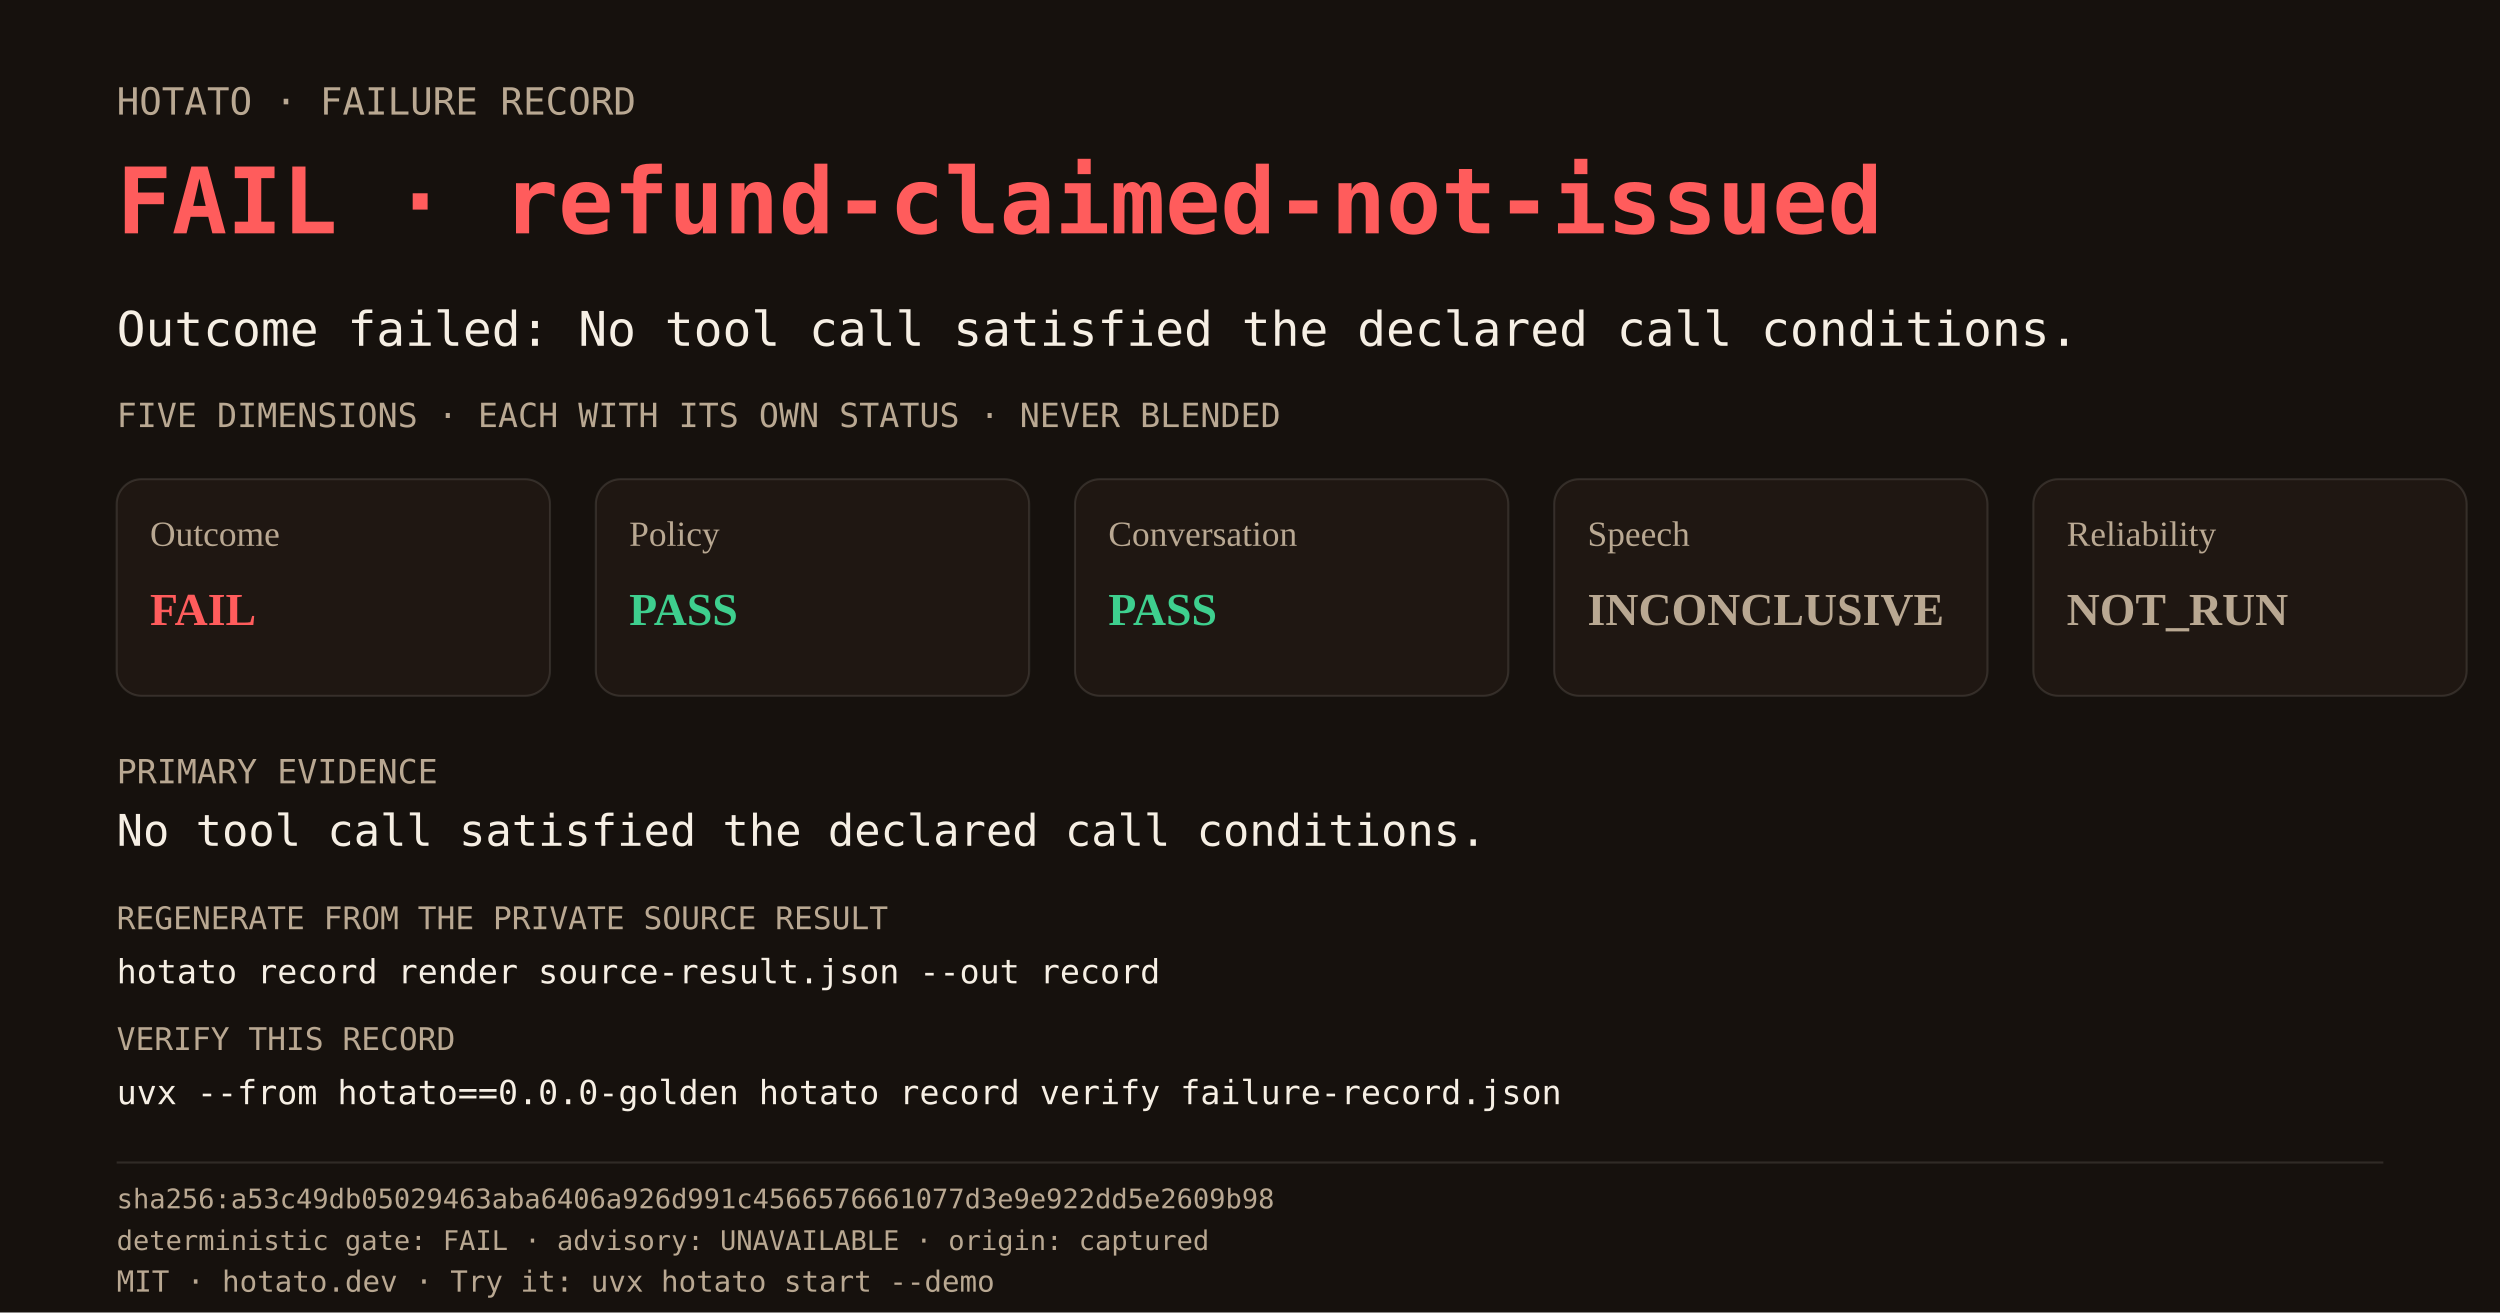
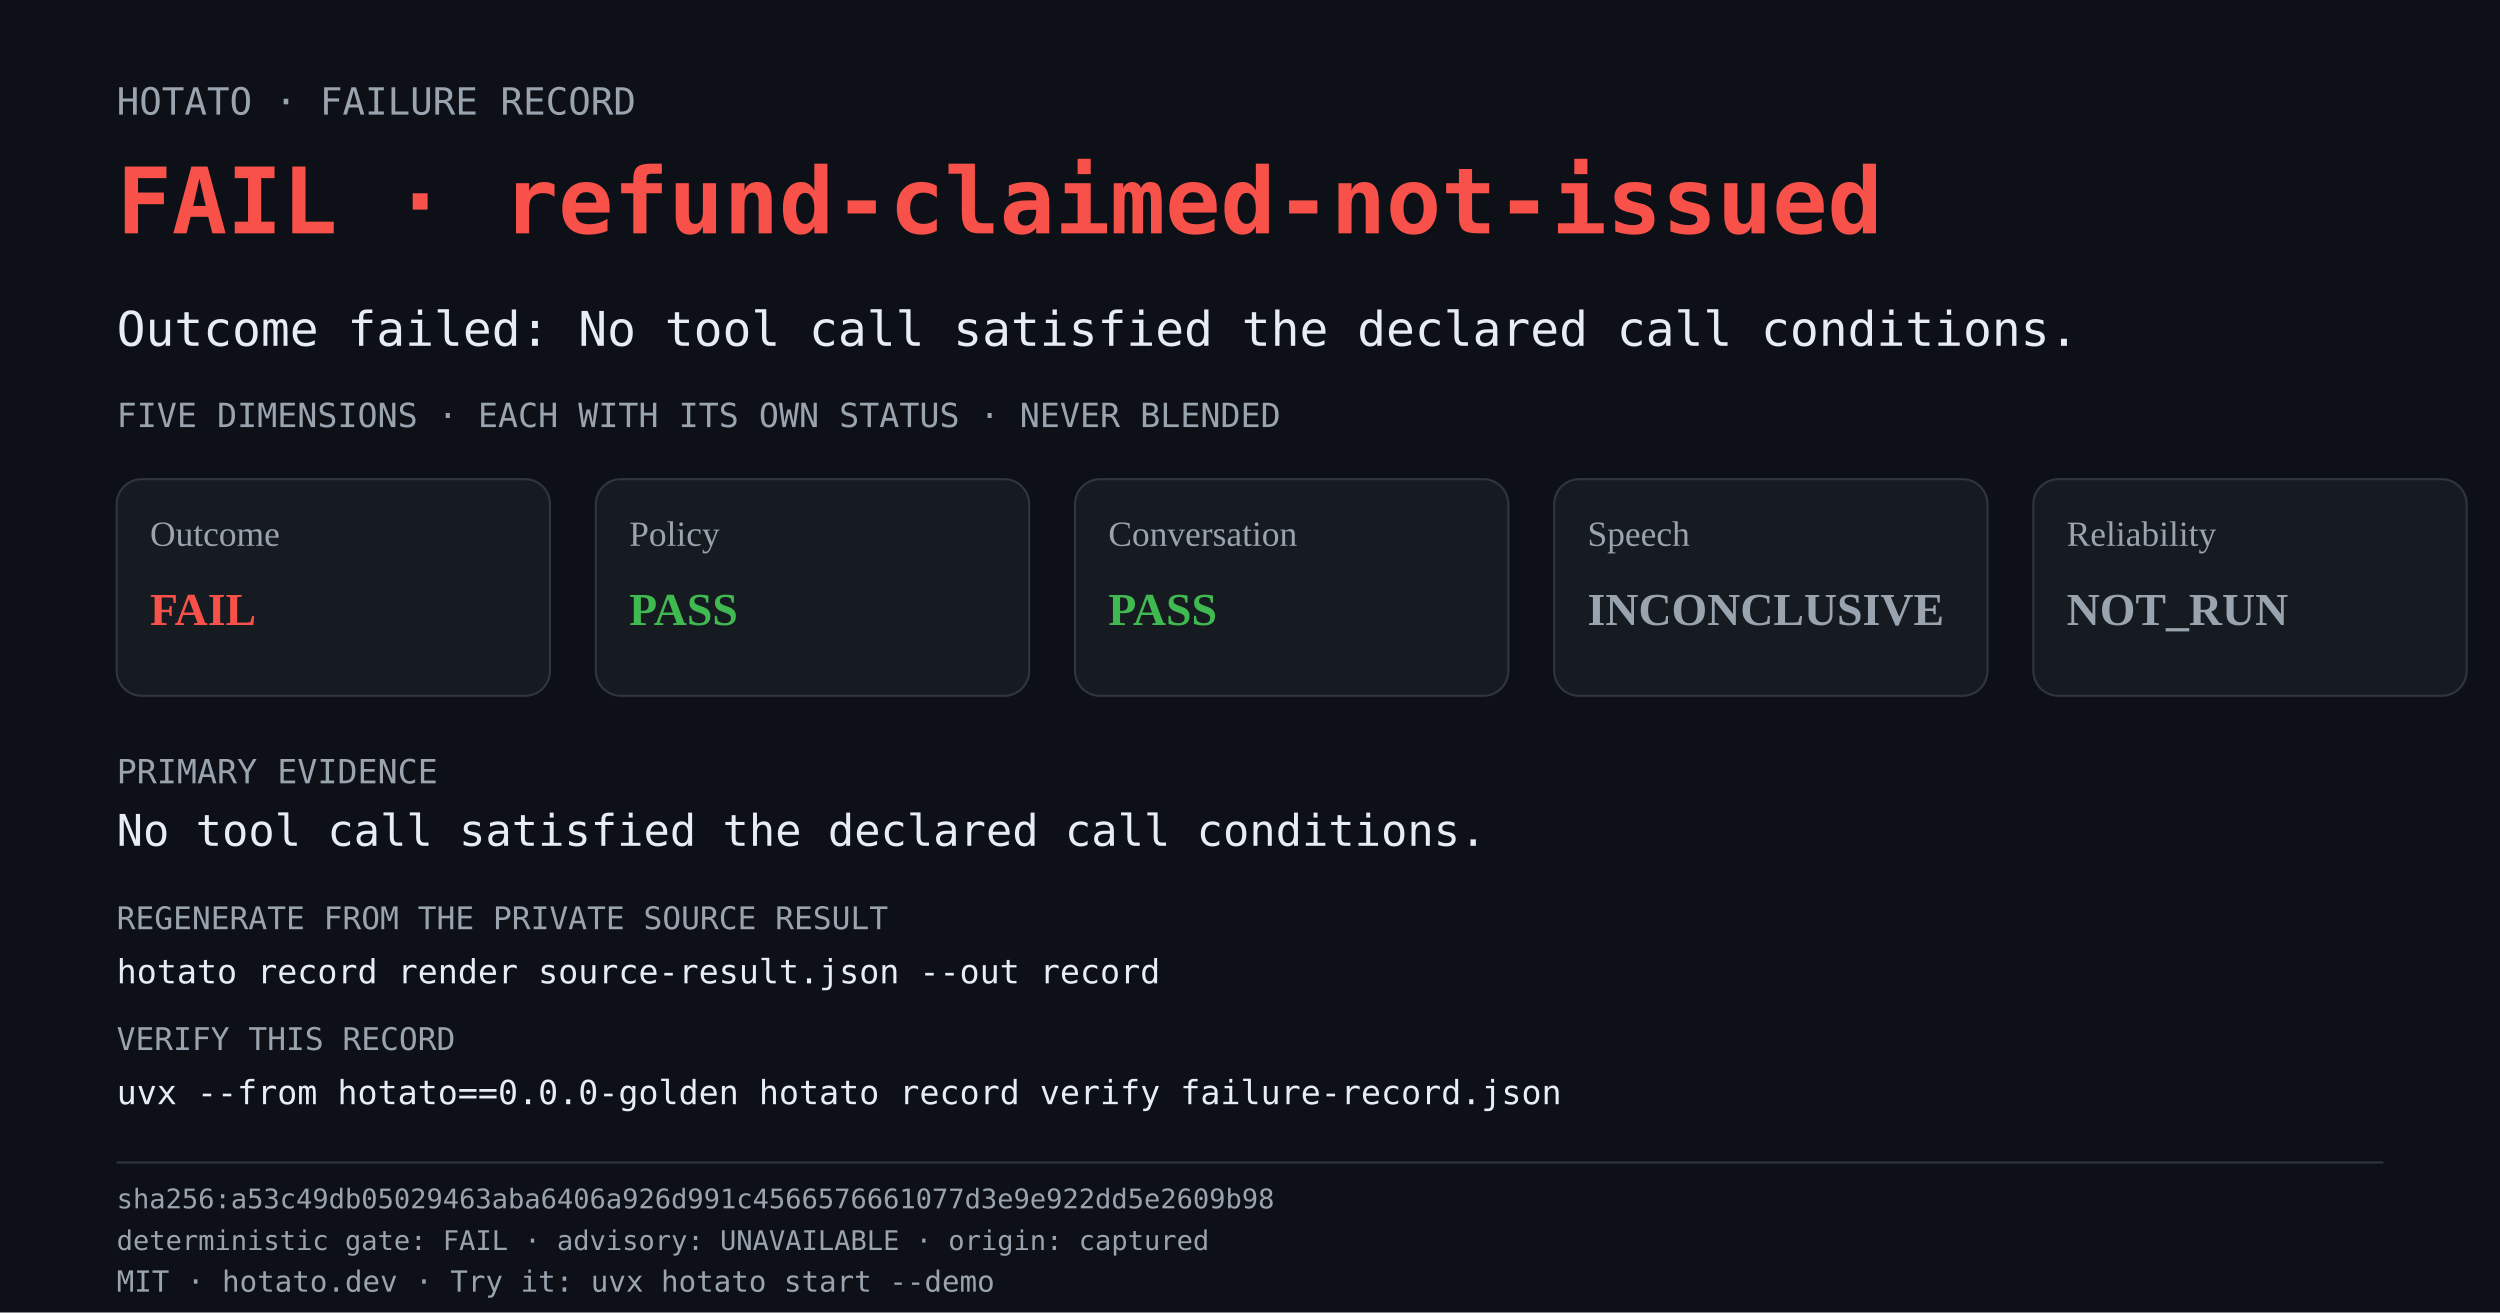
<svg xmlns="http://www.w3.org/2000/svg" width="1200" height="630" viewBox="0 0 1200 630" role="img" aria-labelledby="title desc">
-   <rect width="1200" height="630" fill="#16110d" />
-   <text x="56" y="55" fill="#b9a892" font-family="'Spline Sans Mono',ui-monospace,SFMono-Regular,monospace" font-size="18">HOTATO · FAILURE RECORD</text>
-   <text x="56" y="112" fill="#ff5c5c" font-family="'Spline Sans Mono',ui-monospace,SFMono-Regular,monospace" font-size="44" font-weight="700">FAIL · refund-claimed-not-issued</text>
-   <text x="56" y="166" fill="#f6efe4" font-family="'Spline Sans Mono',ui-monospace,SFMono-Regular,monospace" font-size="23">Outcome failed: No tool call satisfied the declared call conditions.</text>
-   <text x="56" y="205" fill="#b9a892" font-family="'Spline Sans Mono',ui-monospace,SFMono-Regular,monospace" font-size="16">FIVE DIMENSIONS · EACH WITH ITS OWN STATUS · NEVER BLENDED</text>
+   <rect width="1200" height="630" fill="#0d1117" />
+   <text x="56" y="55" fill="#9aa4af" font-family="'Spline Sans Mono',ui-monospace,SFMono-Regular,monospace" font-size="18">HOTATO · FAILURE RECORD</text>
+   <text x="56" y="112" fill="#f85149" font-family="'Spline Sans Mono',ui-monospace,SFMono-Regular,monospace" font-size="44" font-weight="700">FAIL · refund-claimed-not-issued</text>
+   <text x="56" y="166" fill="#e6edf3" font-family="'Spline Sans Mono',ui-monospace,SFMono-Regular,monospace" font-size="23">Outcome failed: No tool call satisfied the declared call conditions.</text>
+   <text x="56" y="205" fill="#9aa4af" font-family="'Spline Sans Mono',ui-monospace,SFMono-Regular,monospace" font-size="16">FIVE DIMENSIONS · EACH WITH ITS OWN STATUS · NEVER BLENDED</text>
  <g transform="translate(56 230)">
-     <rect width="208" height="104" rx="12" fill="#1f1712" stroke="rgba(246,239,228,0.12)" />
-     <text x="16" y="32" fill="#b9a892" font-size="17">Outcome</text>
-     <text x="16" y="70" fill="#ff5c5c" font-size="22" font-weight="700">FAIL</text>
+     <rect width="208" height="104" rx="12" fill="#161b22" stroke="#30363d" />
+     <text x="16" y="32" fill="#9aa4af" font-size="17">Outcome</text>
+     <text x="16" y="70" fill="#f85149" font-size="22" font-weight="700">FAIL</text>
  </g>
  <g transform="translate(286 230)">
-     <rect width="208" height="104" rx="12" fill="#1f1712" stroke="rgba(246,239,228,0.12)" />
-     <text x="16" y="32" fill="#b9a892" font-size="17">Policy</text>
-     <text x="16" y="70" fill="#3ecf8e" font-size="22" font-weight="700">PASS</text>
+     <rect width="208" height="104" rx="12" fill="#161b22" stroke="#30363d" />
+     <text x="16" y="32" fill="#9aa4af" font-size="17">Policy</text>
+     <text x="16" y="70" fill="#3fb950" font-size="22" font-weight="700">PASS</text>
  </g>
  <g transform="translate(516 230)">
-     <rect width="208" height="104" rx="12" fill="#1f1712" stroke="rgba(246,239,228,0.12)" />
-     <text x="16" y="32" fill="#b9a892" font-size="17">Conversation</text>
-     <text x="16" y="70" fill="#3ecf8e" font-size="22" font-weight="700">PASS</text>
+     <rect width="208" height="104" rx="12" fill="#161b22" stroke="#30363d" />
+     <text x="16" y="32" fill="#9aa4af" font-size="17">Conversation</text>
+     <text x="16" y="70" fill="#3fb950" font-size="22" font-weight="700">PASS</text>
  </g>
  <g transform="translate(746 230)">
-     <rect width="208" height="104" rx="12" fill="#1f1712" stroke="rgba(246,239,228,0.12)" />
-     <text x="16" y="32" fill="#b9a892" font-size="17">Speech</text>
-     <text x="16" y="70" fill="#b9a892" font-size="22" font-weight="700">INCONCLUSIVE</text>
+     <rect width="208" height="104" rx="12" fill="#161b22" stroke="#30363d" />
+     <text x="16" y="32" fill="#9aa4af" font-size="17">Speech</text>
+     <text x="16" y="70" fill="#9aa4af" font-size="22" font-weight="700">INCONCLUSIVE</text>
  </g>
  <g transform="translate(976 230)">
-     <rect width="208" height="104" rx="12" fill="#1f1712" stroke="rgba(246,239,228,0.12)" />
-     <text x="16" y="32" fill="#b9a892" font-size="17">Reliability</text>
-     <text x="16" y="70" fill="#b9a892" font-size="22" font-weight="700">NOT_RUN</text>
+     <rect width="208" height="104" rx="12" fill="#161b22" stroke="#30363d" />
+     <text x="16" y="32" fill="#9aa4af" font-size="17">Reliability</text>
+     <text x="16" y="70" fill="#9aa4af" font-size="22" font-weight="700">NOT_RUN</text>
  </g>
-   <text x="56" y="376" fill="#b9a892" font-family="'Spline Sans Mono',ui-monospace,SFMono-Regular,monospace" font-size="16">PRIMARY EVIDENCE</text>
-   <text x="56" y="406" fill="#f6efe4" font-family="'Spline Sans Mono',ui-monospace,SFMono-Regular,monospace" font-size="21">No tool call satisfied the declared call conditions.</text>
-   <text x="56" y="446" fill="#b9a892" font-family="'Spline Sans Mono',ui-monospace,SFMono-Regular,monospace" font-size="15">REGENERATE FROM THE PRIVATE SOURCE RESULT</text>
-   <text x="56" y="472" fill="#f6efe4" font-family="'Spline Sans Mono',ui-monospace,SFMono-Regular,monospace" font-size="16">hotato record render source-result.json --out record</text>
-   <text x="56" y="504" fill="#b9a892" font-family="'Spline Sans Mono',ui-monospace,SFMono-Regular,monospace" font-size="15">VERIFY THIS RECORD</text>
-   <text x="56" y="530" fill="#f6efe4" font-family="'Spline Sans Mono',ui-monospace,SFMono-Regular,monospace" font-size="16">uvx --from hotato==0.0.0-golden hotato record verify failure-record.json</text>
-   <line x1="56" y1="558" x2="1144" y2="558" stroke="rgba(246,239,228,0.12)" />
-   <text x="56" y="580" fill="#b9a892" font-family="'Spline Sans Mono',ui-monospace,SFMono-Regular,monospace" font-size="13">sha256:a53c49db05029463aba6406a926d991c4566576661077d3e9e922dd5e2609b98</text>
-   <text x="56" y="600" fill="#b9a892" font-family="'Spline Sans Mono',ui-monospace,SFMono-Regular,monospace" font-size="13">deterministic gate: FAIL · advisory: UNAVAILABLE · origin: captured</text>
-   <text x="56" y="620" fill="#b9a892" font-family="'Spline Sans Mono',ui-monospace,SFMono-Regular,monospace" font-size="14">MIT · hotato.dev · Try it: uvx hotato start --demo</text>
+   <text x="56" y="376" fill="#9aa4af" font-family="'Spline Sans Mono',ui-monospace,SFMono-Regular,monospace" font-size="16">PRIMARY EVIDENCE</text>
+   <text x="56" y="406" fill="#e6edf3" font-family="'Spline Sans Mono',ui-monospace,SFMono-Regular,monospace" font-size="21">No tool call satisfied the declared call conditions.</text>
+   <text x="56" y="446" fill="#9aa4af" font-family="'Spline Sans Mono',ui-monospace,SFMono-Regular,monospace" font-size="15">REGENERATE FROM THE PRIVATE SOURCE RESULT</text>
+   <text x="56" y="472" fill="#e6edf3" font-family="'Spline Sans Mono',ui-monospace,SFMono-Regular,monospace" font-size="16">hotato record render source-result.json --out record</text>
+   <text x="56" y="504" fill="#9aa4af" font-family="'Spline Sans Mono',ui-monospace,SFMono-Regular,monospace" font-size="15">VERIFY THIS RECORD</text>
+   <text x="56" y="530" fill="#e6edf3" font-family="'Spline Sans Mono',ui-monospace,SFMono-Regular,monospace" font-size="16">uvx --from hotato==0.0.0-golden hotato record verify failure-record.json</text>
+   <line x1="56" y1="558" x2="1144" y2="558" stroke="#30363d" />
+   <text x="56" y="580" fill="#9aa4af" font-family="'Spline Sans Mono',ui-monospace,SFMono-Regular,monospace" font-size="13">sha256:a53c49db05029463aba6406a926d991c4566576661077d3e9e922dd5e2609b98</text>
+   <text x="56" y="600" fill="#9aa4af" font-family="'Spline Sans Mono',ui-monospace,SFMono-Regular,monospace" font-size="13">deterministic gate: FAIL · advisory: UNAVAILABLE · origin: captured</text>
+   <text x="56" y="620" fill="#9aa4af" font-family="'Spline Sans Mono',ui-monospace,SFMono-Regular,monospace" font-size="14">MIT · hotato.dev · Try it: uvx hotato start --demo</text>
</svg>
